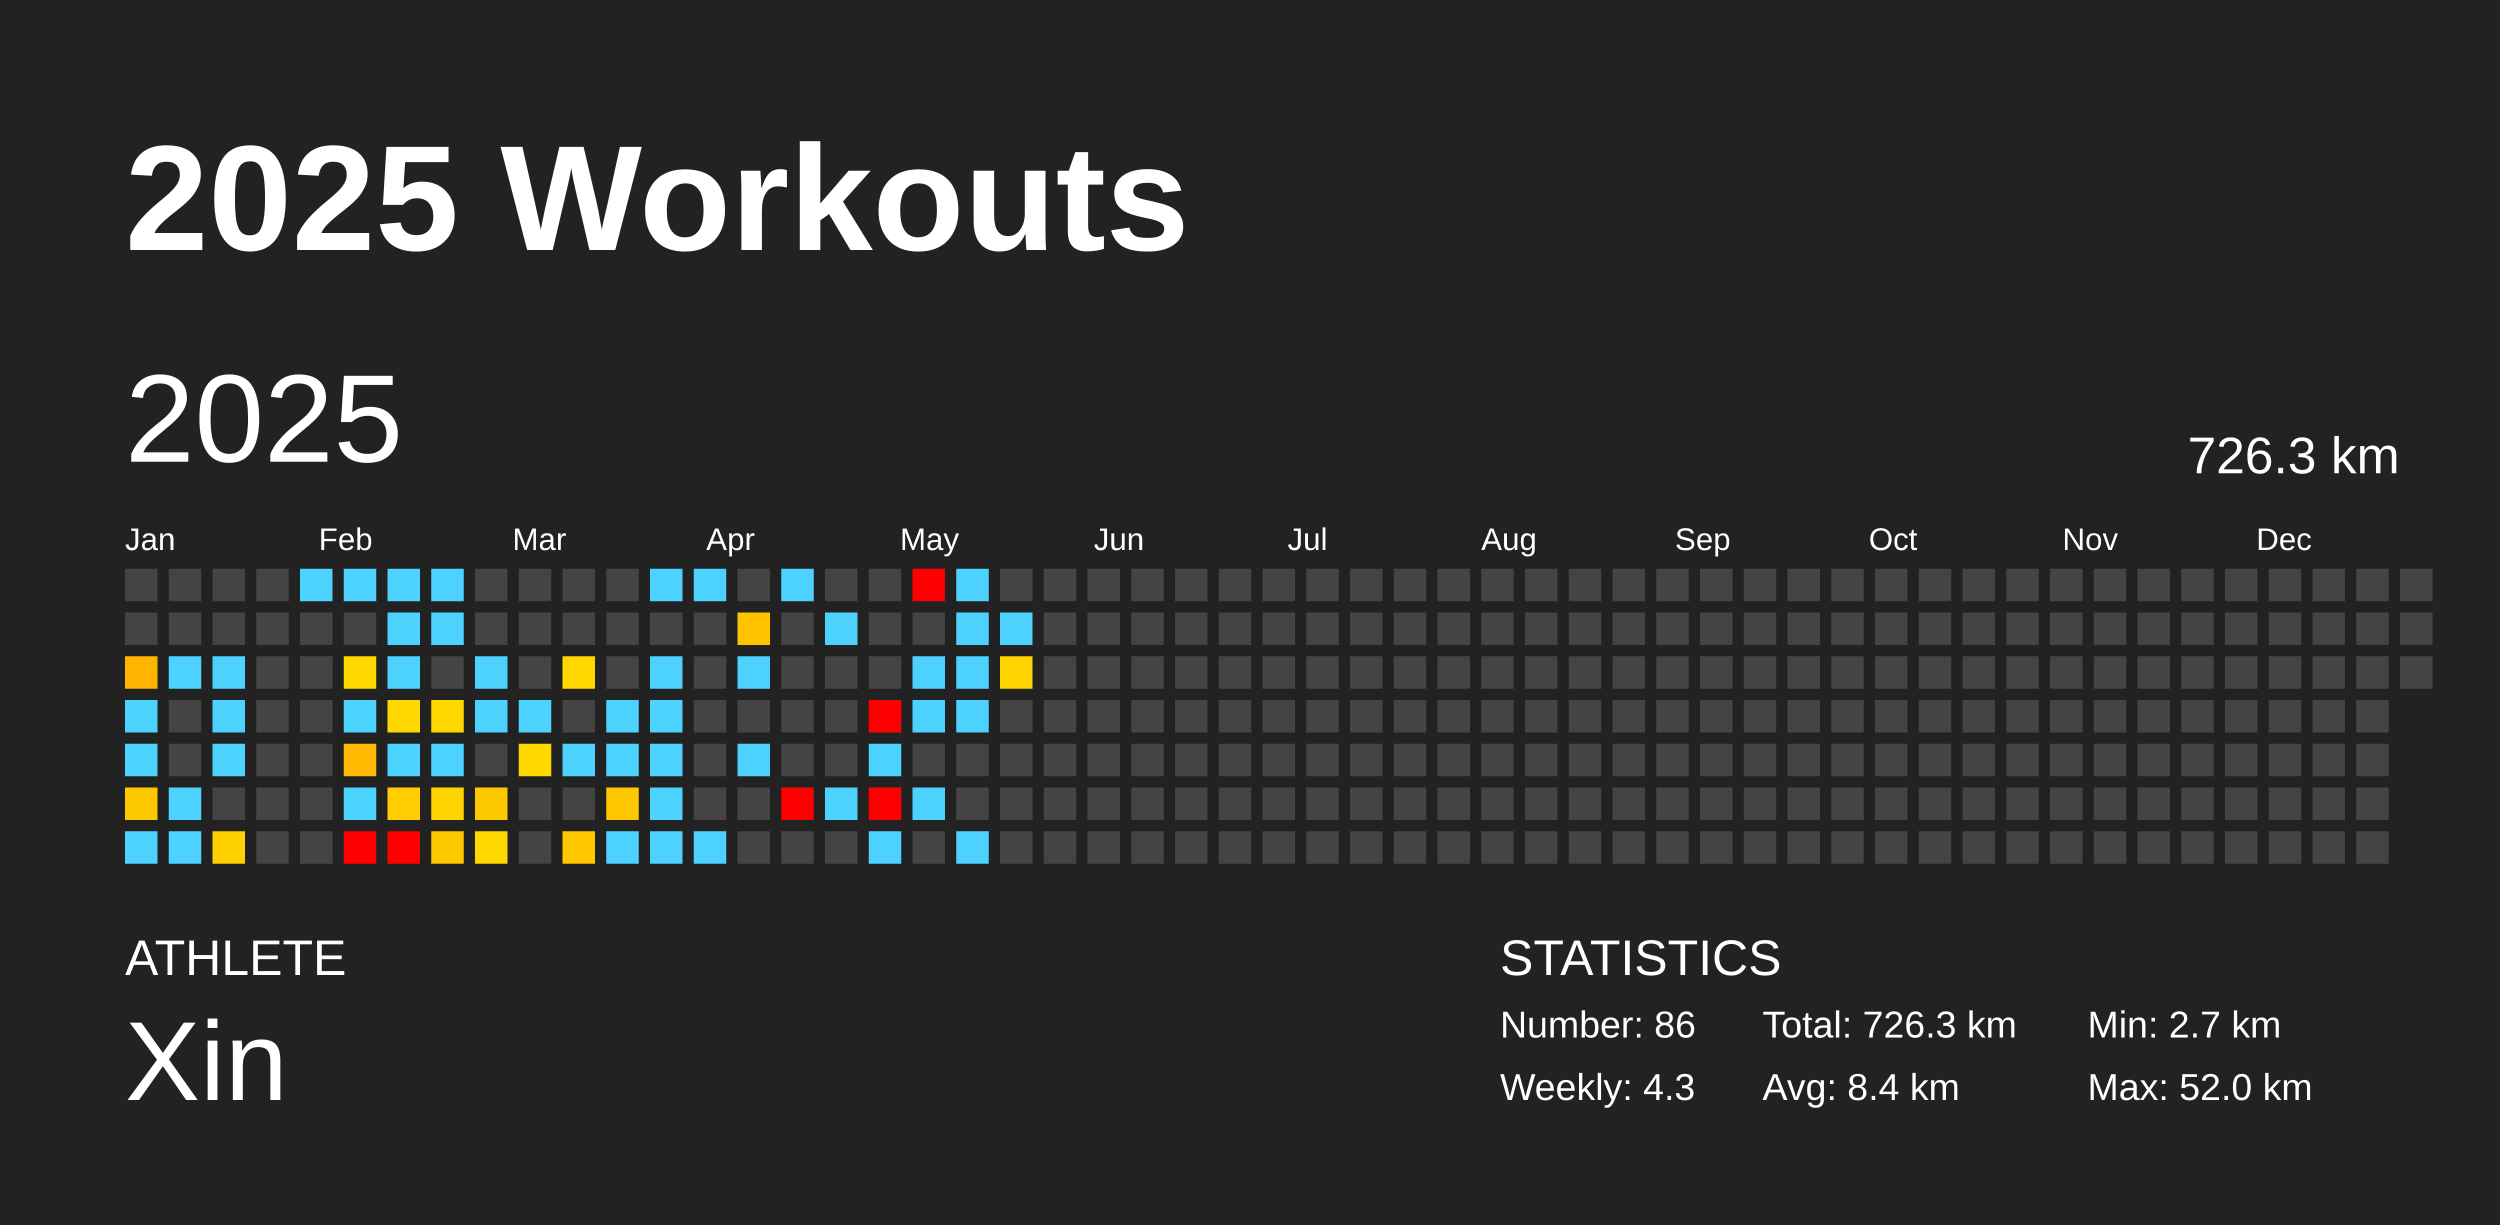
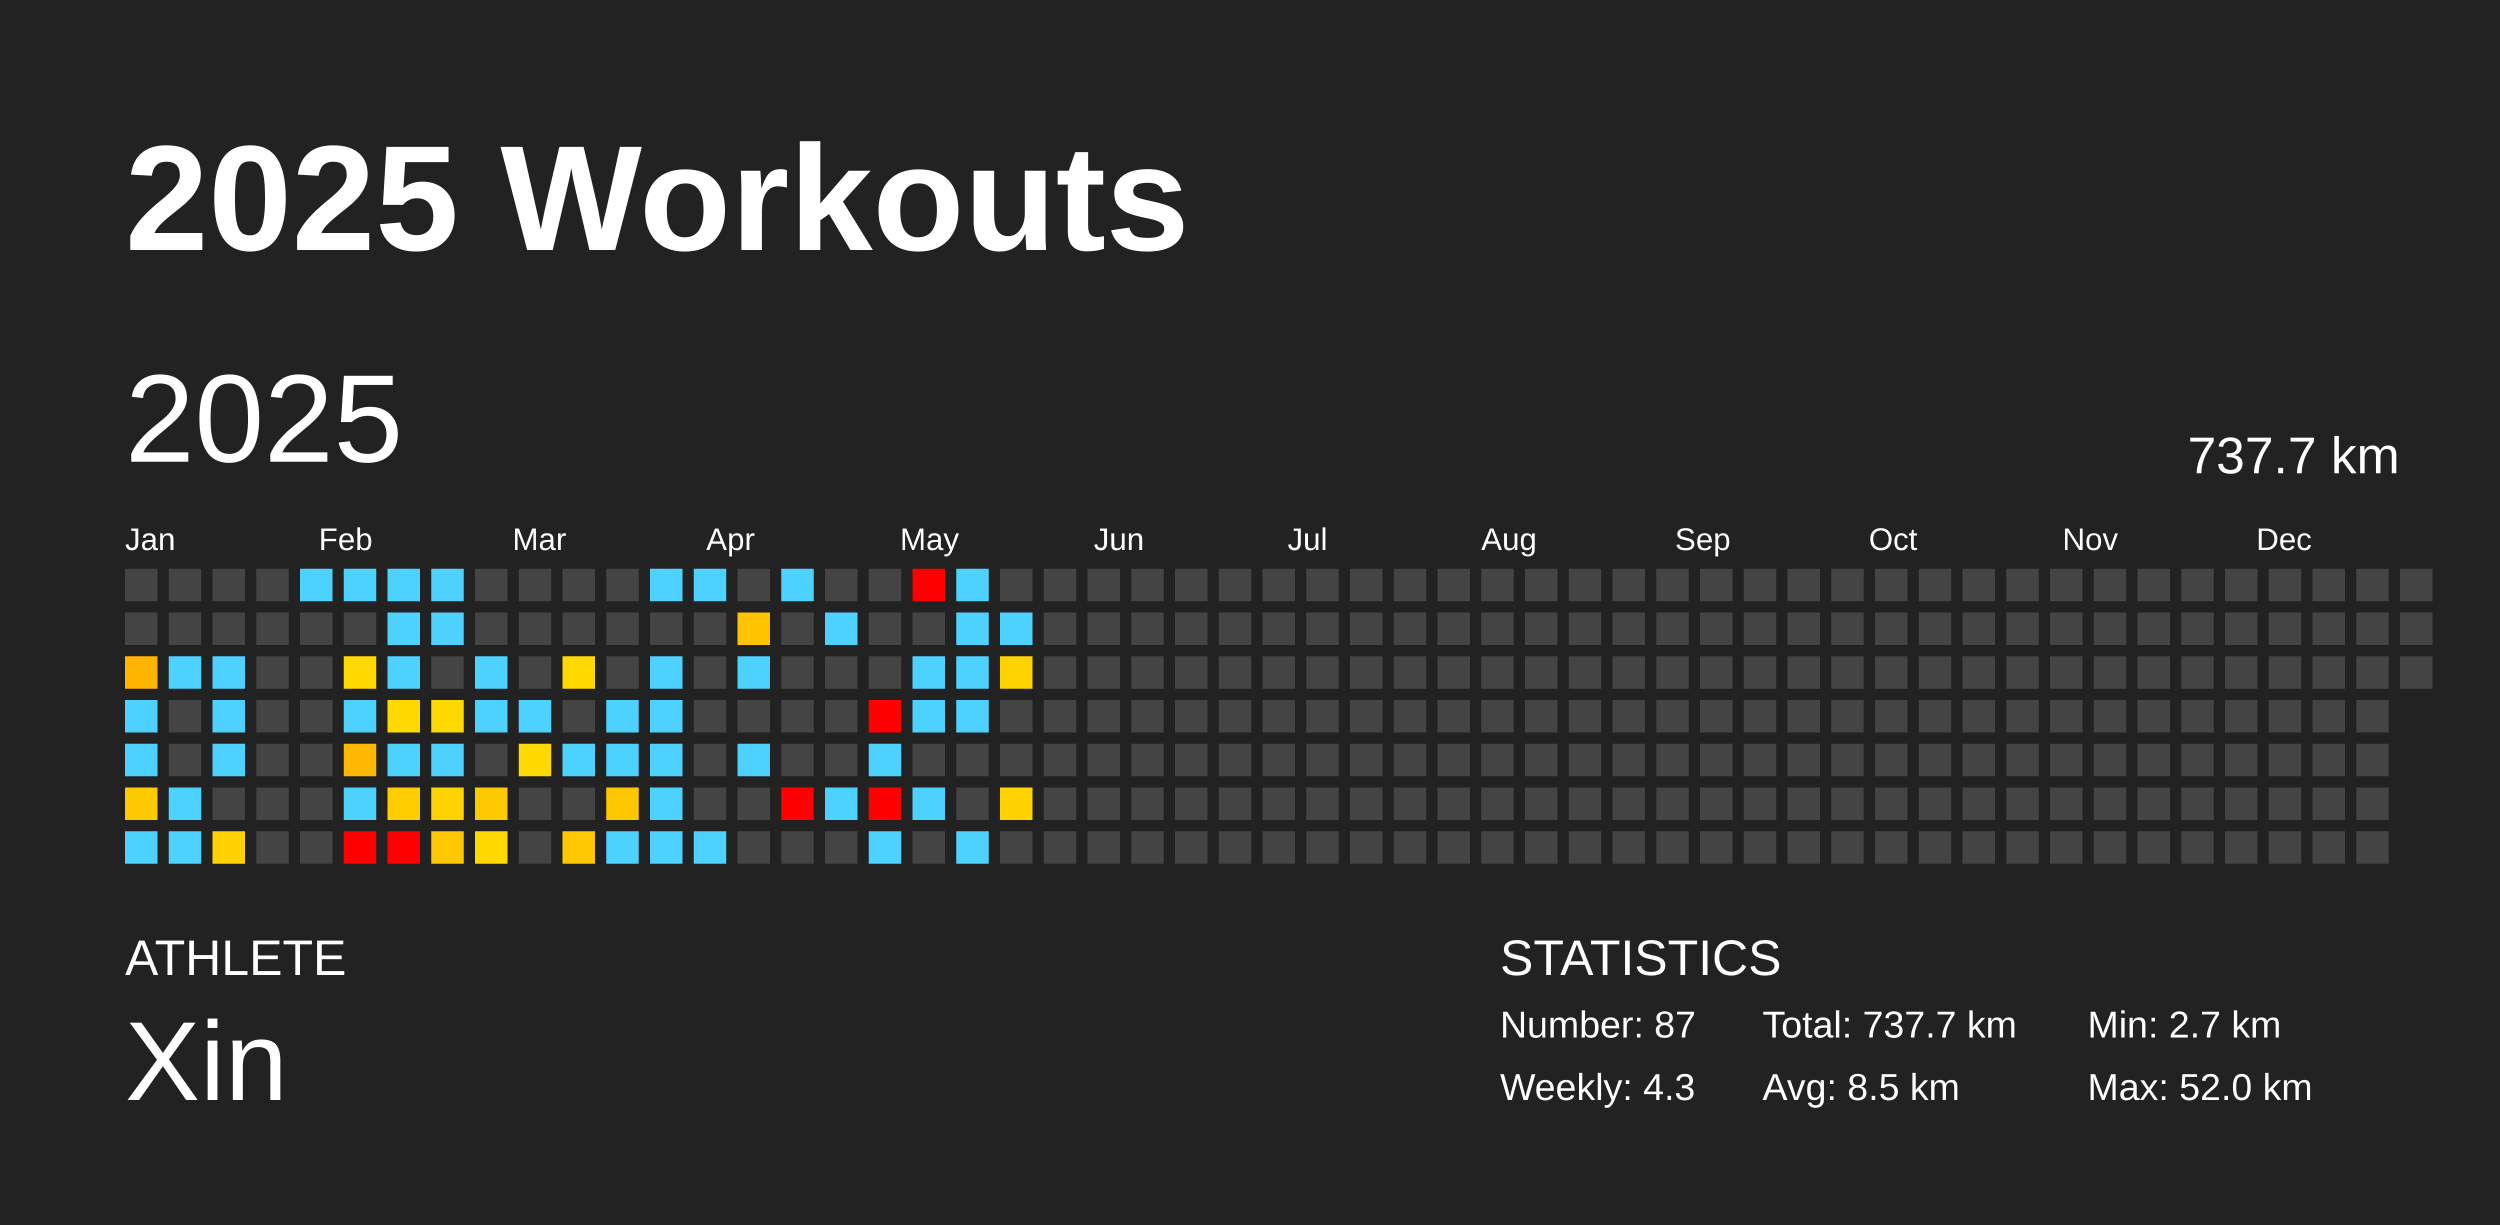
<svg xmlns="http://www.w3.org/2000/svg" baseProfile="full" height="98mm" version="1.1" viewBox="0,0,200,98" width="200mm">
  <defs />
  <rect fill="#222222" height="98" width="200" x="0" y="0" />
  <text fill="#FFFFFF" style="font-size:12px; font-family:Arial; font-weight:bold;" x="10" y="20">2025 Workouts</text>
  <text fill="#FFFFFF" style="font-size:4px; font-family:Arial" x="10" y="78">ATHLETE</text>
  <text fill="#FFFFFF" style="font-size:9px; font-family:Arial" x="10" y="88">Xin</text>
  <text fill="#FFFFFF" style="font-size:4px; font-family:Arial" x="120" y="78">STATISTICS</text>
-   <text fill="#FFFFFF" style="font-size:3px; font-family:Arial" x="120" y="83">Number: 86</text>
+   <text fill="#FFFFFF" style="font-size:3px; font-family:Arial" x="120" y="83">Number: 87</text>
  <text fill="#FFFFFF" style="font-size:3px; font-family:Arial" x="120" y="88">Weekly: 4.3</text>
-   <text fill="#FFFFFF" style="font-size:3px; font-family:Arial" x="141" y="83">Total: 726.3 km</text>
-   <text fill="#FFFFFF" style="font-size:3px; font-family:Arial" x="141" y="88">Avg: 8.4 km</text>
+   <text fill="#FFFFFF" style="font-size:3px; font-family:Arial" x="141" y="83">Total: 737.7 km</text>
+   <text fill="#FFFFFF" style="font-size:3px; font-family:Arial" x="141" y="88">Avg: 8.5 km</text>
  <text fill="#FFFFFF" style="font-size:3px; font-family:Arial" x="167" y="83">Min: 2.7 km</text>
  <text fill="#FFFFFF" style="font-size:3px; font-family:Arial" x="167" y="88">Max: 52.0 km</text>
  <text dominant-baseline="hanging" fill="#FFFFFF" style="font-size:10.0px; font-family:Arial;" x="10" y="30">2025</text>
-   <text dominant-baseline="hanging" fill="#FFFFFF" style="font-size:4.125px; font-family:Arial;" x="175" y="35">726.3 km</text>
+   <text dominant-baseline="hanging" fill="#FFFFFF" style="font-size:4.125px; font-family:Arial;" x="175" y="35">737.7 km</text>
  <text fill="#FFFFFF" style="font-size:2.5px; font-family:Arial" x="10.0" y="44">Jan</text>
  <text fill="#FFFFFF" style="font-size:2.5px; font-family:Arial" x="25.5" y="44">Feb</text>
  <text fill="#FFFFFF" style="font-size:2.5px; font-family:Arial" x="41.0" y="44">Mar</text>
  <text fill="#FFFFFF" style="font-size:2.5px; font-family:Arial" x="56.5" y="44">Apr</text>
  <text fill="#FFFFFF" style="font-size:2.5px; font-family:Arial" x="72.0" y="44">May</text>
  <text fill="#FFFFFF" style="font-size:2.5px; font-family:Arial" x="87.5" y="44">Jun</text>
  <text fill="#FFFFFF" style="font-size:2.5px; font-family:Arial" x="103.0" y="44">Jul</text>
  <text fill="#FFFFFF" style="font-size:2.5px; font-family:Arial" x="118.5" y="44">Aug</text>
  <text fill="#FFFFFF" style="font-size:2.5px; font-family:Arial" x="134.0" y="44">Sep</text>
  <text fill="#FFFFFF" style="font-size:2.5px; font-family:Arial" x="149.5" y="44">Oct</text>
  <text fill="#FFFFFF" style="font-size:2.5px; font-family:Arial" x="165.0" y="44">Nov</text>
  <text fill="#FFFFFF" style="font-size:2.5px; font-family:Arial" x="180.5" y="44">Dec</text>
  <rect fill="#444444" height="2.6" width="2.6" x="10.0" y="45.5" />
  <rect fill="#444444" height="2.6" width="2.6" x="10.0" y="49.0" />
  <rect fill="#ffb500" height="2.6" width="2.6" x="10.0" y="52.5" />
  <rect fill="#4dd2ff" height="2.6" width="2.6" x="10.0" y="56.0" />
  <rect fill="#4dd2ff" height="2.6" width="2.6" x="10.0" y="59.5" />
  <rect fill="#ffc900" height="2.6" width="2.6" x="10.0" y="63.0" />
  <rect fill="#4dd2ff" height="2.6" width="2.6" x="10.0" y="66.5" />
  <rect fill="#444444" height="2.6" width="2.6" x="13.5" y="45.5" />
  <rect fill="#444444" height="2.6" width="2.6" x="13.5" y="49.0" />
  <rect fill="#4dd2ff" height="2.6" width="2.6" x="13.5" y="52.5" />
  <rect fill="#444444" height="2.6" width="2.6" x="13.5" y="56.0" />
  <rect fill="#444444" height="2.6" width="2.6" x="13.5" y="59.5" />
  <rect fill="#4dd2ff" height="2.6" width="2.6" x="13.5" y="63.0" />
  <rect fill="#4dd2ff" height="2.6" width="2.6" x="13.5" y="66.5" />
  <rect fill="#444444" height="2.6" width="2.6" x="17.0" y="45.5" />
  <rect fill="#444444" height="2.6" width="2.6" x="17.0" y="49.0" />
  <rect fill="#4dd2ff" height="2.6" width="2.6" x="17.0" y="52.5" />
  <rect fill="#4dd2ff" height="2.6" width="2.6" x="17.0" y="56.0" />
  <rect fill="#4dd2ff" height="2.6" width="2.6" x="17.0" y="59.5" />
  <rect fill="#444444" height="2.6" width="2.6" x="17.0" y="63.0" />
  <rect fill="#ffd100" height="2.6" width="2.6" x="17.0" y="66.5" />
  <rect fill="#444444" height="2.6" width="2.6" x="20.5" y="45.5" />
  <rect fill="#444444" height="2.6" width="2.6" x="20.5" y="49.0" />
  <rect fill="#444444" height="2.6" width="2.6" x="20.5" y="52.5" />
  <rect fill="#444444" height="2.6" width="2.6" x="20.5" y="56.0" />
  <rect fill="#444444" height="2.6" width="2.6" x="20.5" y="59.5" />
  <rect fill="#444444" height="2.6" width="2.6" x="20.5" y="63.0" />
  <rect fill="#444444" height="2.6" width="2.6" x="20.5" y="66.5" />
  <rect fill="#4dd2ff" height="2.6" width="2.6" x="24.0" y="45.5" />
  <rect fill="#444444" height="2.6" width="2.6" x="24.0" y="49.0" />
  <rect fill="#444444" height="2.6" width="2.6" x="24.0" y="52.5" />
  <rect fill="#444444" height="2.6" width="2.6" x="24.0" y="56.0" />
  <rect fill="#444444" height="2.6" width="2.6" x="24.0" y="59.5" />
  <rect fill="#444444" height="2.6" width="2.6" x="24.0" y="63.0" />
  <rect fill="#444444" height="2.6" width="2.6" x="24.0" y="66.5" />
  <rect fill="#4dd2ff" height="2.6" width="2.6" x="27.5" y="45.5" />
  <rect fill="#444444" height="2.6" width="2.6" x="27.5" y="49.0" />
  <rect fill="#ffd800" height="2.6" width="2.6" x="27.5" y="52.5" />
  <rect fill="#4dd2ff" height="2.6" width="2.6" x="27.5" y="56.0" />
  <rect fill="#ffb900" height="2.6" width="2.6" x="27.5" y="59.5" />
  <rect fill="#4dd2ff" height="2.6" width="2.6" x="27.5" y="63.0" />
  <rect fill="red" height="2.6" width="2.6" x="27.5" y="66.5" />
  <rect fill="#4dd2ff" height="2.6" width="2.6" x="31.0" y="45.5" />
  <rect fill="#4dd2ff" height="2.6" width="2.6" x="31.0" y="49.0" />
  <rect fill="#4dd2ff" height="2.6" width="2.6" x="31.0" y="52.5" />
  <rect fill="#ffd800" height="2.6" width="2.6" x="31.0" y="56.0" />
  <rect fill="#4dd2ff" height="2.6" width="2.6" x="31.0" y="59.5" />
  <rect fill="#ffcd00" height="2.6" width="2.6" x="31.0" y="63.0" />
  <rect fill="red" height="2.6" width="2.6" x="31.0" y="66.5" />
  <rect fill="#4dd2ff" height="2.6" width="2.6" x="34.5" y="45.5" />
  <rect fill="#4dd2ff" height="2.6" width="2.6" x="34.5" y="49.0" />
  <rect fill="#444444" height="2.6" width="2.6" x="34.5" y="52.5" />
  <rect fill="#ffd800" height="2.6" width="2.6" x="34.5" y="56.0" />
  <rect fill="#4dd2ff" height="2.6" width="2.6" x="34.5" y="59.5" />
  <rect fill="#ffd300" height="2.6" width="2.6" x="34.5" y="63.0" />
  <rect fill="#ffc900" height="2.6" width="2.6" x="34.5" y="66.5" />
  <rect fill="#444444" height="2.6" width="2.6" x="38.0" y="45.5" />
  <rect fill="#444444" height="2.6" width="2.6" x="38.0" y="49.0" />
  <rect fill="#4dd2ff" height="2.6" width="2.6" x="38.0" y="52.5" />
  <rect fill="#4dd2ff" height="2.6" width="2.6" x="38.0" y="56.0" />
  <rect fill="#444444" height="2.6" width="2.6" x="38.0" y="59.5" />
  <rect fill="#ffc900" height="2.6" width="2.6" x="38.0" y="63.0" />
  <rect fill="#ffd800" height="2.6" width="2.6" x="38.0" y="66.5" />
  <rect fill="#444444" height="2.6" width="2.6" x="41.5" y="45.5" />
  <rect fill="#444444" height="2.6" width="2.6" x="41.5" y="49.0" />
  <rect fill="#444444" height="2.6" width="2.6" x="41.5" y="52.5" />
  <rect fill="#4dd2ff" height="2.6" width="2.6" x="41.5" y="56.0" />
  <rect fill="#ffd800" height="2.6" width="2.6" x="41.5" y="59.5" />
  <rect fill="#444444" height="2.6" width="2.6" x="41.5" y="63.0" />
  <rect fill="#444444" height="2.6" width="2.6" x="41.5" y="66.5" />
  <rect fill="#444444" height="2.6" width="2.6" x="45.0" y="45.5" />
  <rect fill="#444444" height="2.6" width="2.6" x="45.0" y="49.0" />
  <rect fill="#ffd800" height="2.6" width="2.6" x="45.0" y="52.5" />
  <rect fill="#444444" height="2.6" width="2.6" x="45.0" y="56.0" />
  <rect fill="#4dd2ff" height="2.6" width="2.6" x="45.0" y="59.5" />
  <rect fill="#444444" height="2.6" width="2.6" x="45.0" y="63.0" />
  <rect fill="#ffc800" height="2.6" width="2.6" x="45.0" y="66.5" />
  <rect fill="#444444" height="2.6" width="2.6" x="48.5" y="45.5" />
  <rect fill="#444444" height="2.6" width="2.6" x="48.5" y="49.0" />
  <rect fill="#444444" height="2.6" width="2.6" x="48.5" y="52.5" />
  <rect fill="#4dd2ff" height="2.6" width="2.6" x="48.5" y="56.0" />
  <rect fill="#4dd2ff" height="2.6" width="2.6" x="48.5" y="59.5" />
  <rect fill="#ffc700" height="2.6" width="2.6" x="48.5" y="63.0" />
  <rect fill="#4dd2ff" height="2.6" width="2.6" x="48.5" y="66.5" />
  <rect fill="#4dd2ff" height="2.6" width="2.6" x="52.0" y="45.5" />
  <rect fill="#444444" height="2.6" width="2.6" x="52.0" y="49.0" />
  <rect fill="#4dd2ff" height="2.6" width="2.6" x="52.0" y="52.5" />
  <rect fill="#4dd2ff" height="2.6" width="2.6" x="52.0" y="56.0" />
  <rect fill="#4dd2ff" height="2.6" width="2.6" x="52.0" y="59.5" />
  <rect fill="#4dd2ff" height="2.6" width="2.6" x="52.0" y="63.0" />
  <rect fill="#4dd2ff" height="2.6" width="2.6" x="52.0" y="66.5" />
  <rect fill="#4dd2ff" height="2.6" width="2.6" x="55.5" y="45.5" />
  <rect fill="#444444" height="2.6" width="2.6" x="55.5" y="49.0" />
  <rect fill="#444444" height="2.6" width="2.6" x="55.5" y="52.5" />
  <rect fill="#444444" height="2.6" width="2.6" x="55.5" y="56.0" />
  <rect fill="#444444" height="2.6" width="2.6" x="55.5" y="59.5" />
  <rect fill="#444444" height="2.6" width="2.6" x="55.5" y="63.0" />
  <rect fill="#4dd2ff" height="2.6" width="2.6" x="55.5" y="66.5" />
  <rect fill="#444444" height="2.6" width="2.6" x="59.0" y="45.5" />
  <rect fill="#ffc300" height="2.6" width="2.6" x="59.0" y="49.0" />
  <rect fill="#4dd2ff" height="2.6" width="2.6" x="59.0" y="52.5" />
  <rect fill="#444444" height="2.6" width="2.6" x="59.0" y="56.0" />
  <rect fill="#4dd2ff" height="2.6" width="2.6" x="59.0" y="59.5" />
  <rect fill="#444444" height="2.6" width="2.6" x="59.0" y="63.0" />
  <rect fill="#444444" height="2.6" width="2.6" x="59.0" y="66.5" />
  <rect fill="#4dd2ff" height="2.6" width="2.6" x="62.5" y="45.5" />
  <rect fill="#444444" height="2.6" width="2.6" x="62.5" y="49.0" />
  <rect fill="#444444" height="2.6" width="2.6" x="62.5" y="52.5" />
  <rect fill="#444444" height="2.6" width="2.6" x="62.5" y="56.0" />
  <rect fill="#444444" height="2.6" width="2.6" x="62.5" y="59.5" />
  <rect fill="red" height="2.6" width="2.6" x="62.5" y="63.0" />
  <rect fill="#444444" height="2.6" width="2.6" x="62.5" y="66.5" />
  <rect fill="#444444" height="2.6" width="2.6" x="66.0" y="45.5" />
  <rect fill="#4dd2ff" height="2.6" width="2.6" x="66.0" y="49.0" />
  <rect fill="#444444" height="2.6" width="2.6" x="66.0" y="52.5" />
  <rect fill="#444444" height="2.6" width="2.6" x="66.0" y="56.0" />
  <rect fill="#444444" height="2.6" width="2.6" x="66.0" y="59.5" />
  <rect fill="#4dd2ff" height="2.6" width="2.6" x="66.0" y="63.0" />
  <rect fill="#444444" height="2.6" width="2.6" x="66.0" y="66.5" />
  <rect fill="#444444" height="2.6" width="2.6" x="69.5" y="45.5" />
  <rect fill="#444444" height="2.6" width="2.6" x="69.5" y="49.0" />
  <rect fill="#444444" height="2.6" width="2.6" x="69.5" y="52.5" />
  <rect fill="red" height="2.6" width="2.6" x="69.5" y="56.0" />
  <rect fill="#4dd2ff" height="2.6" width="2.6" x="69.5" y="59.5" />
  <rect fill="red" height="2.6" width="2.6" x="69.5" y="63.0" />
  <rect fill="#4dd2ff" height="2.6" width="2.6" x="69.5" y="66.5" />
  <rect fill="red" height="2.6" width="2.6" x="73.0" y="45.5" />
  <rect fill="#444444" height="2.6" width="2.6" x="73.0" y="49.0" />
  <rect fill="#4dd2ff" height="2.6" width="2.6" x="73.0" y="52.5" />
  <rect fill="#4dd2ff" height="2.6" width="2.6" x="73.0" y="56.0" />
  <rect fill="#444444" height="2.6" width="2.6" x="73.0" y="59.5" />
  <rect fill="#4dd2ff" height="2.6" width="2.6" x="73.0" y="63.0" />
  <rect fill="#444444" height="2.6" width="2.6" x="73.0" y="66.5" />
  <rect fill="#4dd2ff" height="2.6" width="2.6" x="76.5" y="45.5" />
  <rect fill="#4dd2ff" height="2.6" width="2.6" x="76.5" y="49.0" />
  <rect fill="#4dd2ff" height="2.6" width="2.6" x="76.5" y="52.5" />
  <rect fill="#4dd2ff" height="2.6" width="2.6" x="76.5" y="56.0" />
  <rect fill="#444444" height="2.6" width="2.6" x="76.5" y="59.5" />
  <rect fill="#444444" height="2.6" width="2.6" x="76.5" y="63.0" />
  <rect fill="#4dd2ff" height="2.6" width="2.6" x="76.5" y="66.5" />
  <rect fill="#444444" height="2.6" width="2.6" x="80.0" y="45.5" />
  <rect fill="#4dd2ff" height="2.6" width="2.6" x="80.0" y="49.0" />
  <rect fill="#ffd300" height="2.6" width="2.6" x="80.0" y="52.5" />
  <rect fill="#444444" height="2.6" width="2.6" x="80.0" y="56.0" />
  <rect fill="#444444" height="2.6" width="2.6" x="80.0" y="59.5" />
-   <rect fill="#444444" height="2.6" width="2.6" x="80.0" y="63.0" />
+   <rect fill="#ffd200" height="2.6" width="2.6" x="80.0" y="63.0" />
  <rect fill="#444444" height="2.6" width="2.6" x="80.0" y="66.5" />
  <rect fill="#444444" height="2.6" width="2.6" x="83.5" y="45.5" />
  <rect fill="#444444" height="2.6" width="2.6" x="83.5" y="49.0" />
  <rect fill="#444444" height="2.6" width="2.6" x="83.5" y="52.5" />
  <rect fill="#444444" height="2.6" width="2.6" x="83.5" y="56.0" />
  <rect fill="#444444" height="2.6" width="2.6" x="83.5" y="59.5" />
  <rect fill="#444444" height="2.6" width="2.6" x="83.5" y="63.0" />
  <rect fill="#444444" height="2.6" width="2.6" x="83.5" y="66.5" />
  <rect fill="#444444" height="2.6" width="2.6" x="87.0" y="45.5" />
  <rect fill="#444444" height="2.6" width="2.6" x="87.0" y="49.0" />
  <rect fill="#444444" height="2.6" width="2.6" x="87.0" y="52.5" />
  <rect fill="#444444" height="2.6" width="2.6" x="87.0" y="56.0" />
  <rect fill="#444444" height="2.6" width="2.6" x="87.0" y="59.5" />
  <rect fill="#444444" height="2.6" width="2.6" x="87.0" y="63.0" />
  <rect fill="#444444" height="2.6" width="2.6" x="87.0" y="66.5" />
  <rect fill="#444444" height="2.6" width="2.6" x="90.5" y="45.5" />
  <rect fill="#444444" height="2.6" width="2.6" x="90.5" y="49.0" />
  <rect fill="#444444" height="2.6" width="2.6" x="90.5" y="52.5" />
  <rect fill="#444444" height="2.6" width="2.6" x="90.5" y="56.0" />
  <rect fill="#444444" height="2.6" width="2.6" x="90.5" y="59.5" />
  <rect fill="#444444" height="2.6" width="2.6" x="90.5" y="63.0" />
  <rect fill="#444444" height="2.6" width="2.6" x="90.5" y="66.5" />
  <rect fill="#444444" height="2.6" width="2.6" x="94.0" y="45.5" />
  <rect fill="#444444" height="2.6" width="2.6" x="94.0" y="49.0" />
  <rect fill="#444444" height="2.6" width="2.6" x="94.0" y="52.5" />
  <rect fill="#444444" height="2.6" width="2.6" x="94.0" y="56.0" />
  <rect fill="#444444" height="2.6" width="2.6" x="94.0" y="59.5" />
  <rect fill="#444444" height="2.6" width="2.6" x="94.0" y="63.0" />
  <rect fill="#444444" height="2.6" width="2.6" x="94.0" y="66.5" />
  <rect fill="#444444" height="2.6" width="2.6" x="97.5" y="45.5" />
  <rect fill="#444444" height="2.6" width="2.6" x="97.5" y="49.0" />
  <rect fill="#444444" height="2.6" width="2.6" x="97.5" y="52.5" />
  <rect fill="#444444" height="2.6" width="2.6" x="97.5" y="56.0" />
  <rect fill="#444444" height="2.6" width="2.6" x="97.5" y="59.5" />
  <rect fill="#444444" height="2.6" width="2.6" x="97.5" y="63.0" />
  <rect fill="#444444" height="2.6" width="2.6" x="97.5" y="66.5" />
  <rect fill="#444444" height="2.6" width="2.6" x="101.0" y="45.5" />
  <rect fill="#444444" height="2.6" width="2.6" x="101.0" y="49.0" />
  <rect fill="#444444" height="2.6" width="2.6" x="101.0" y="52.5" />
  <rect fill="#444444" height="2.6" width="2.6" x="101.0" y="56.0" />
  <rect fill="#444444" height="2.6" width="2.6" x="101.0" y="59.5" />
  <rect fill="#444444" height="2.6" width="2.6" x="101.0" y="63.0" />
  <rect fill="#444444" height="2.6" width="2.6" x="101.0" y="66.5" />
  <rect fill="#444444" height="2.6" width="2.6" x="104.5" y="45.5" />
  <rect fill="#444444" height="2.6" width="2.6" x="104.5" y="49.0" />
  <rect fill="#444444" height="2.6" width="2.6" x="104.5" y="52.5" />
  <rect fill="#444444" height="2.6" width="2.6" x="104.5" y="56.0" />
  <rect fill="#444444" height="2.6" width="2.6" x="104.5" y="59.5" />
  <rect fill="#444444" height="2.6" width="2.6" x="104.5" y="63.0" />
  <rect fill="#444444" height="2.6" width="2.6" x="104.5" y="66.5" />
  <rect fill="#444444" height="2.6" width="2.6" x="108.0" y="45.5" />
  <rect fill="#444444" height="2.6" width="2.6" x="108.0" y="49.0" />
  <rect fill="#444444" height="2.6" width="2.6" x="108.0" y="52.5" />
  <rect fill="#444444" height="2.6" width="2.6" x="108.0" y="56.0" />
  <rect fill="#444444" height="2.6" width="2.6" x="108.0" y="59.5" />
  <rect fill="#444444" height="2.6" width="2.6" x="108.0" y="63.0" />
  <rect fill="#444444" height="2.6" width="2.6" x="108.0" y="66.5" />
  <rect fill="#444444" height="2.6" width="2.6" x="111.5" y="45.5" />
  <rect fill="#444444" height="2.6" width="2.6" x="111.5" y="49.0" />
  <rect fill="#444444" height="2.6" width="2.6" x="111.5" y="52.5" />
  <rect fill="#444444" height="2.6" width="2.6" x="111.5" y="56.0" />
  <rect fill="#444444" height="2.6" width="2.6" x="111.5" y="59.5" />
  <rect fill="#444444" height="2.6" width="2.6" x="111.5" y="63.0" />
  <rect fill="#444444" height="2.6" width="2.6" x="111.5" y="66.5" />
  <rect fill="#444444" height="2.6" width="2.6" x="115.0" y="45.5" />
  <rect fill="#444444" height="2.6" width="2.6" x="115.0" y="49.0" />
  <rect fill="#444444" height="2.6" width="2.6" x="115.0" y="52.5" />
  <rect fill="#444444" height="2.6" width="2.6" x="115.0" y="56.0" />
  <rect fill="#444444" height="2.6" width="2.6" x="115.0" y="59.5" />
  <rect fill="#444444" height="2.6" width="2.6" x="115.0" y="63.0" />
  <rect fill="#444444" height="2.6" width="2.6" x="115.0" y="66.5" />
  <rect fill="#444444" height="2.6" width="2.6" x="118.5" y="45.5" />
  <rect fill="#444444" height="2.6" width="2.6" x="118.5" y="49.0" />
  <rect fill="#444444" height="2.6" width="2.6" x="118.5" y="52.5" />
  <rect fill="#444444" height="2.6" width="2.6" x="118.5" y="56.0" />
  <rect fill="#444444" height="2.6" width="2.6" x="118.5" y="59.5" />
  <rect fill="#444444" height="2.6" width="2.6" x="118.5" y="63.0" />
  <rect fill="#444444" height="2.6" width="2.6" x="118.5" y="66.5" />
  <rect fill="#444444" height="2.6" width="2.6" x="122.0" y="45.5" />
  <rect fill="#444444" height="2.6" width="2.6" x="122.0" y="49.0" />
  <rect fill="#444444" height="2.6" width="2.6" x="122.0" y="52.5" />
  <rect fill="#444444" height="2.6" width="2.6" x="122.0" y="56.0" />
  <rect fill="#444444" height="2.6" width="2.6" x="122.0" y="59.5" />
  <rect fill="#444444" height="2.6" width="2.6" x="122.0" y="63.0" />
  <rect fill="#444444" height="2.6" width="2.6" x="122.0" y="66.5" />
  <rect fill="#444444" height="2.6" width="2.6" x="125.5" y="45.5" />
  <rect fill="#444444" height="2.6" width="2.6" x="125.5" y="49.0" />
  <rect fill="#444444" height="2.6" width="2.6" x="125.5" y="52.5" />
  <rect fill="#444444" height="2.6" width="2.6" x="125.5" y="56.0" />
  <rect fill="#444444" height="2.6" width="2.6" x="125.5" y="59.5" />
  <rect fill="#444444" height="2.6" width="2.6" x="125.5" y="63.0" />
  <rect fill="#444444" height="2.6" width="2.6" x="125.5" y="66.5" />
  <rect fill="#444444" height="2.6" width="2.6" x="129.0" y="45.5" />
  <rect fill="#444444" height="2.6" width="2.6" x="129.0" y="49.0" />
  <rect fill="#444444" height="2.6" width="2.6" x="129.0" y="52.5" />
  <rect fill="#444444" height="2.6" width="2.6" x="129.0" y="56.0" />
  <rect fill="#444444" height="2.6" width="2.6" x="129.0" y="59.5" />
  <rect fill="#444444" height="2.6" width="2.6" x="129.0" y="63.0" />
  <rect fill="#444444" height="2.6" width="2.6" x="129.0" y="66.5" />
  <rect fill="#444444" height="2.6" width="2.6" x="132.5" y="45.5" />
  <rect fill="#444444" height="2.6" width="2.6" x="132.5" y="49.0" />
  <rect fill="#444444" height="2.6" width="2.6" x="132.5" y="52.5" />
  <rect fill="#444444" height="2.6" width="2.6" x="132.5" y="56.0" />
  <rect fill="#444444" height="2.6" width="2.6" x="132.5" y="59.5" />
  <rect fill="#444444" height="2.6" width="2.6" x="132.5" y="63.0" />
  <rect fill="#444444" height="2.6" width="2.6" x="132.5" y="66.5" />
  <rect fill="#444444" height="2.6" width="2.6" x="136.0" y="45.5" />
  <rect fill="#444444" height="2.6" width="2.6" x="136.0" y="49.0" />
  <rect fill="#444444" height="2.6" width="2.6" x="136.0" y="52.5" />
  <rect fill="#444444" height="2.6" width="2.6" x="136.0" y="56.0" />
  <rect fill="#444444" height="2.6" width="2.6" x="136.0" y="59.5" />
  <rect fill="#444444" height="2.6" width="2.6" x="136.0" y="63.0" />
  <rect fill="#444444" height="2.6" width="2.6" x="136.0" y="66.5" />
  <rect fill="#444444" height="2.6" width="2.6" x="139.5" y="45.5" />
  <rect fill="#444444" height="2.6" width="2.6" x="139.5" y="49.0" />
  <rect fill="#444444" height="2.6" width="2.6" x="139.5" y="52.5" />
  <rect fill="#444444" height="2.6" width="2.6" x="139.5" y="56.0" />
  <rect fill="#444444" height="2.6" width="2.6" x="139.5" y="59.5" />
  <rect fill="#444444" height="2.6" width="2.6" x="139.5" y="63.0" />
  <rect fill="#444444" height="2.6" width="2.6" x="139.5" y="66.5" />
  <rect fill="#444444" height="2.6" width="2.6" x="143.0" y="45.5" />
  <rect fill="#444444" height="2.6" width="2.6" x="143.0" y="49.0" />
  <rect fill="#444444" height="2.6" width="2.6" x="143.0" y="52.5" />
  <rect fill="#444444" height="2.6" width="2.6" x="143.0" y="56.0" />
  <rect fill="#444444" height="2.6" width="2.6" x="143.0" y="59.5" />
  <rect fill="#444444" height="2.6" width="2.6" x="143.0" y="63.0" />
  <rect fill="#444444" height="2.6" width="2.6" x="143.0" y="66.5" />
  <rect fill="#444444" height="2.6" width="2.6" x="146.5" y="45.5" />
  <rect fill="#444444" height="2.6" width="2.6" x="146.5" y="49.0" />
  <rect fill="#444444" height="2.6" width="2.6" x="146.5" y="52.5" />
  <rect fill="#444444" height="2.6" width="2.6" x="146.5" y="56.0" />
  <rect fill="#444444" height="2.6" width="2.6" x="146.5" y="59.5" />
  <rect fill="#444444" height="2.6" width="2.6" x="146.5" y="63.0" />
  <rect fill="#444444" height="2.6" width="2.6" x="146.5" y="66.5" />
  <rect fill="#444444" height="2.6" width="2.6" x="150.0" y="45.5" />
  <rect fill="#444444" height="2.6" width="2.6" x="150.0" y="49.0" />
  <rect fill="#444444" height="2.6" width="2.6" x="150.0" y="52.5" />
  <rect fill="#444444" height="2.6" width="2.6" x="150.0" y="56.0" />
  <rect fill="#444444" height="2.6" width="2.6" x="150.0" y="59.5" />
  <rect fill="#444444" height="2.6" width="2.6" x="150.0" y="63.0" />
  <rect fill="#444444" height="2.6" width="2.6" x="150.0" y="66.5" />
  <rect fill="#444444" height="2.6" width="2.6" x="153.5" y="45.5" />
  <rect fill="#444444" height="2.6" width="2.6" x="153.5" y="49.0" />
  <rect fill="#444444" height="2.6" width="2.6" x="153.5" y="52.5" />
  <rect fill="#444444" height="2.6" width="2.6" x="153.5" y="56.0" />
  <rect fill="#444444" height="2.6" width="2.6" x="153.5" y="59.5" />
  <rect fill="#444444" height="2.6" width="2.6" x="153.5" y="63.0" />
  <rect fill="#444444" height="2.6" width="2.6" x="153.5" y="66.5" />
  <rect fill="#444444" height="2.6" width="2.6" x="157.0" y="45.5" />
  <rect fill="#444444" height="2.6" width="2.6" x="157.0" y="49.0" />
  <rect fill="#444444" height="2.6" width="2.6" x="157.0" y="52.5" />
  <rect fill="#444444" height="2.6" width="2.6" x="157.0" y="56.0" />
  <rect fill="#444444" height="2.6" width="2.6" x="157.0" y="59.5" />
  <rect fill="#444444" height="2.6" width="2.6" x="157.0" y="63.0" />
  <rect fill="#444444" height="2.6" width="2.6" x="157.0" y="66.5" />
  <rect fill="#444444" height="2.6" width="2.6" x="160.5" y="45.5" />
  <rect fill="#444444" height="2.6" width="2.6" x="160.5" y="49.0" />
  <rect fill="#444444" height="2.6" width="2.6" x="160.5" y="52.5" />
  <rect fill="#444444" height="2.6" width="2.6" x="160.5" y="56.0" />
  <rect fill="#444444" height="2.6" width="2.6" x="160.5" y="59.5" />
  <rect fill="#444444" height="2.6" width="2.6" x="160.5" y="63.0" />
  <rect fill="#444444" height="2.6" width="2.6" x="160.5" y="66.5" />
  <rect fill="#444444" height="2.6" width="2.6" x="164.0" y="45.5" />
  <rect fill="#444444" height="2.6" width="2.6" x="164.0" y="49.0" />
  <rect fill="#444444" height="2.6" width="2.6" x="164.0" y="52.5" />
  <rect fill="#444444" height="2.6" width="2.6" x="164.0" y="56.0" />
  <rect fill="#444444" height="2.6" width="2.6" x="164.0" y="59.5" />
  <rect fill="#444444" height="2.6" width="2.6" x="164.0" y="63.0" />
  <rect fill="#444444" height="2.6" width="2.6" x="164.0" y="66.5" />
  <rect fill="#444444" height="2.6" width="2.6" x="167.5" y="45.5" />
  <rect fill="#444444" height="2.6" width="2.6" x="167.5" y="49.0" />
  <rect fill="#444444" height="2.6" width="2.6" x="167.5" y="52.5" />
  <rect fill="#444444" height="2.6" width="2.6" x="167.5" y="56.0" />
  <rect fill="#444444" height="2.6" width="2.6" x="167.5" y="59.5" />
  <rect fill="#444444" height="2.6" width="2.6" x="167.5" y="63.0" />
  <rect fill="#444444" height="2.6" width="2.6" x="167.5" y="66.5" />
  <rect fill="#444444" height="2.6" width="2.6" x="171.0" y="45.5" />
  <rect fill="#444444" height="2.6" width="2.6" x="171.0" y="49.0" />
  <rect fill="#444444" height="2.6" width="2.6" x="171.0" y="52.5" />
  <rect fill="#444444" height="2.6" width="2.6" x="171.0" y="56.0" />
  <rect fill="#444444" height="2.6" width="2.6" x="171.0" y="59.5" />
  <rect fill="#444444" height="2.6" width="2.6" x="171.0" y="63.0" />
  <rect fill="#444444" height="2.6" width="2.6" x="171.0" y="66.5" />
  <rect fill="#444444" height="2.6" width="2.6" x="174.5" y="45.5" />
  <rect fill="#444444" height="2.6" width="2.6" x="174.5" y="49.0" />
  <rect fill="#444444" height="2.6" width="2.6" x="174.5" y="52.5" />
  <rect fill="#444444" height="2.6" width="2.6" x="174.5" y="56.0" />
  <rect fill="#444444" height="2.6" width="2.6" x="174.5" y="59.5" />
  <rect fill="#444444" height="2.6" width="2.6" x="174.5" y="63.0" />
  <rect fill="#444444" height="2.6" width="2.6" x="174.5" y="66.5" />
  <rect fill="#444444" height="2.6" width="2.6" x="178.0" y="45.5" />
  <rect fill="#444444" height="2.6" width="2.6" x="178.0" y="49.0" />
  <rect fill="#444444" height="2.6" width="2.6" x="178.0" y="52.5" />
  <rect fill="#444444" height="2.6" width="2.6" x="178.0" y="56.0" />
  <rect fill="#444444" height="2.6" width="2.6" x="178.0" y="59.5" />
  <rect fill="#444444" height="2.6" width="2.6" x="178.0" y="63.0" />
  <rect fill="#444444" height="2.6" width="2.6" x="178.0" y="66.5" />
  <rect fill="#444444" height="2.6" width="2.6" x="181.5" y="45.5" />
  <rect fill="#444444" height="2.6" width="2.6" x="181.5" y="49.0" />
  <rect fill="#444444" height="2.6" width="2.6" x="181.5" y="52.5" />
  <rect fill="#444444" height="2.6" width="2.6" x="181.5" y="56.0" />
  <rect fill="#444444" height="2.6" width="2.6" x="181.5" y="59.5" />
  <rect fill="#444444" height="2.6" width="2.6" x="181.5" y="63.0" />
  <rect fill="#444444" height="2.6" width="2.6" x="181.5" y="66.5" />
  <rect fill="#444444" height="2.6" width="2.6" x="185.0" y="45.5" />
  <rect fill="#444444" height="2.6" width="2.6" x="185.0" y="49.0" />
  <rect fill="#444444" height="2.6" width="2.6" x="185.0" y="52.5" />
  <rect fill="#444444" height="2.6" width="2.6" x="185.0" y="56.0" />
  <rect fill="#444444" height="2.6" width="2.6" x="185.0" y="59.5" />
  <rect fill="#444444" height="2.6" width="2.6" x="185.0" y="63.0" />
  <rect fill="#444444" height="2.6" width="2.6" x="185.0" y="66.5" />
  <rect fill="#444444" height="2.6" width="2.6" x="188.5" y="45.5" />
  <rect fill="#444444" height="2.6" width="2.6" x="188.5" y="49.0" />
  <rect fill="#444444" height="2.6" width="2.6" x="188.5" y="52.5" />
  <rect fill="#444444" height="2.6" width="2.6" x="188.5" y="56.0" />
  <rect fill="#444444" height="2.6" width="2.6" x="188.5" y="59.5" />
  <rect fill="#444444" height="2.6" width="2.6" x="188.5" y="63.0" />
  <rect fill="#444444" height="2.6" width="2.6" x="188.5" y="66.5" />
  <rect fill="#444444" height="2.6" width="2.6" x="192.0" y="45.5" />
  <rect fill="#444444" height="2.6" width="2.6" x="192.0" y="49.0" />
  <rect fill="#444444" height="2.6" width="2.6" x="192.0" y="52.5" />
</svg>
